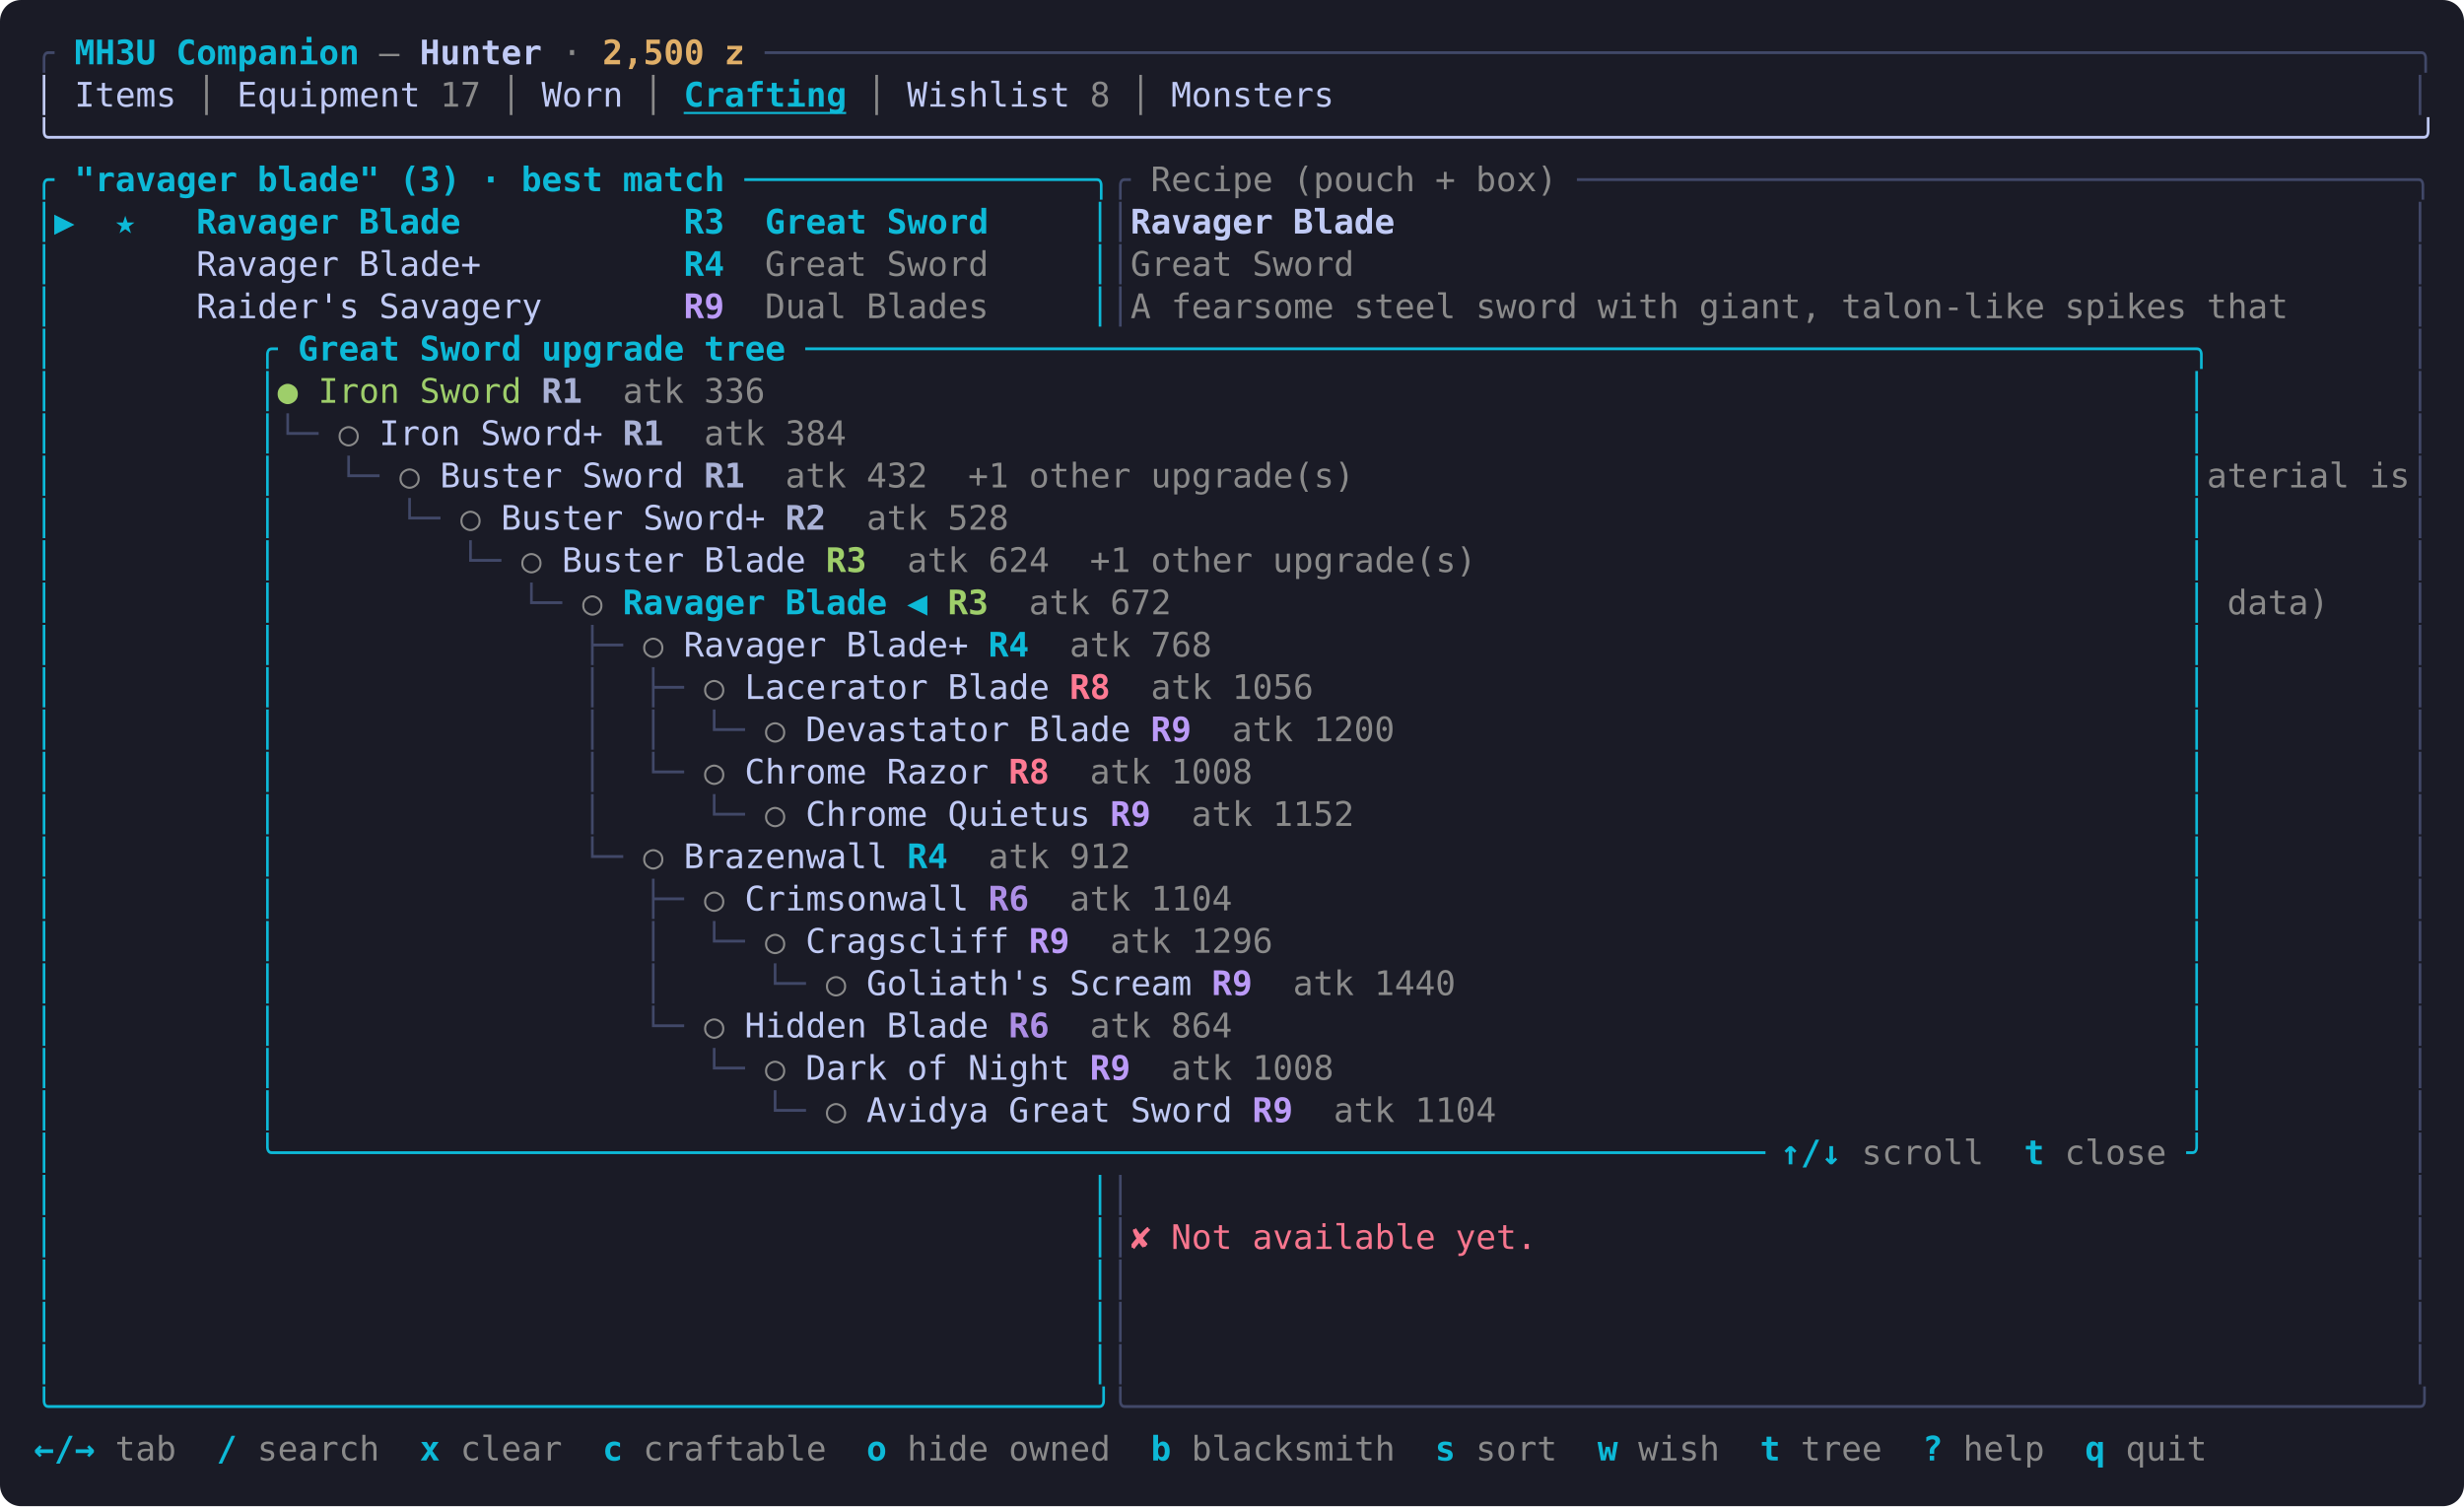
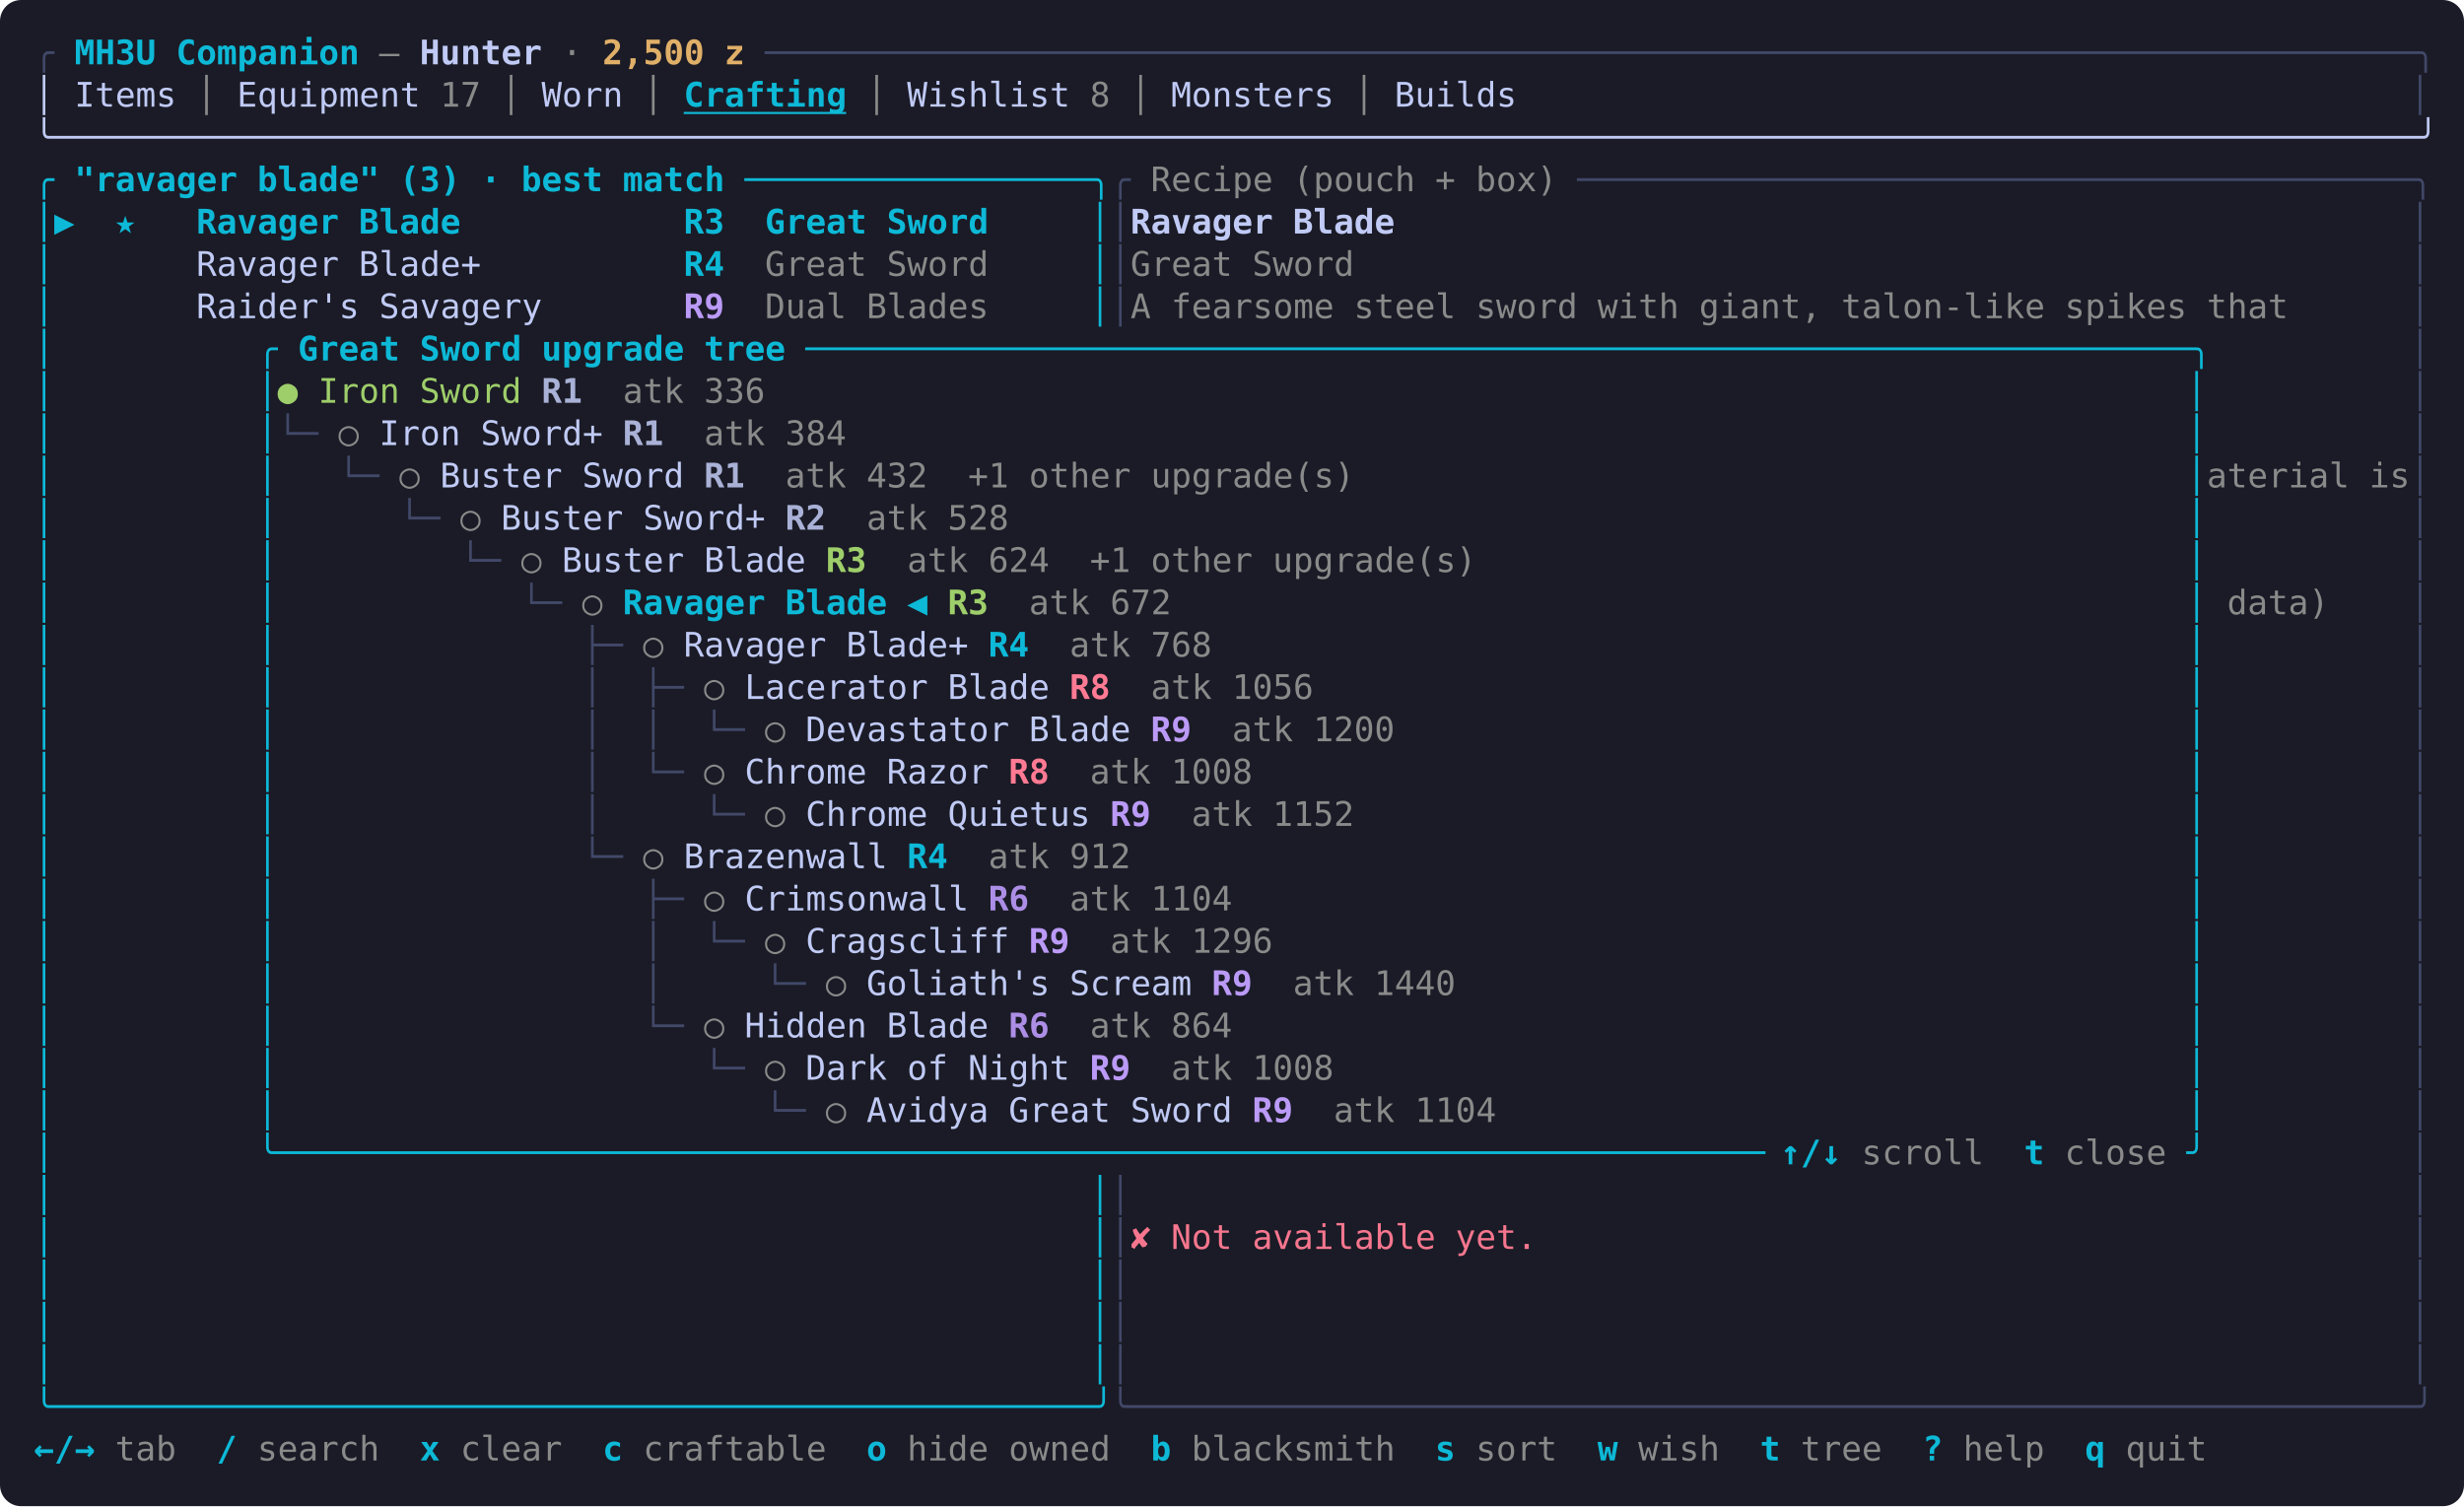
<svg xmlns="http://www.w3.org/2000/svg" width="1164.8" height="712" viewBox="0 0 1164.8 712" role="img">
  <rect width="100%" height="100%" rx="10" fill="#1a1b26" />
  <g font-family="'JetBrains Mono','JetBrainsMono Nerd Font','DejaVu Sans Mono',Menlo,Consolas,monospace" font-size="16">
    <text x="16.0" y="30.4" textLength="9.6" lengthAdjust="spacing" fill="#414868">╭</text>
    <text x="35.2" y="30.4" textLength="38.4" lengthAdjust="spacing" fill="#0db9d7" font-weight="bold">MH3U</text>
    <text x="83.2" y="30.4" textLength="86.4" lengthAdjust="spacing" fill="#0db9d7" font-weight="bold">Companion</text>
    <text x="179.2" y="30.4" textLength="9.6" lengthAdjust="spacing" fill="#8a8a8a">—</text>
    <text x="198.4" y="30.4" textLength="57.6" lengthAdjust="spacing" fill="#c0caf5" font-weight="bold">Hunter</text>
    <text x="265.6" y="30.4" textLength="9.6" lengthAdjust="spacing" fill="#8a8a8a">·</text>
    <text x="284.8" y="30.4" textLength="48.0" lengthAdjust="spacing" fill="#e0af68" font-weight="bold">2,500</text>
    <text x="342.4" y="30.4" textLength="9.6" lengthAdjust="spacing" fill="#e0af68" font-weight="bold">z</text>
    <text x="361.6" y="30.4" textLength="787.2" lengthAdjust="spacing" fill="#414868">─────────────────────────────────────────────────────────────────────────────────╮</text>
    <text x="16.0" y="50.4" textLength="9.6" lengthAdjust="spacing" fill="#c0caf5">│</text>
    <text x="35.2" y="50.4" textLength="48.0" lengthAdjust="spacing" fill="#c0caf5">Items</text>
    <text x="92.8" y="50.4" textLength="9.6" lengthAdjust="spacing" fill="#8a8a8a">│</text>
    <text x="112.0" y="50.4" textLength="86.4" lengthAdjust="spacing" fill="#c0caf5">Equipment</text>
    <text x="208.0" y="50.4" textLength="19.2" lengthAdjust="spacing" fill="#8a8a8a">17</text>
    <text x="236.8" y="50.4" textLength="9.6" lengthAdjust="spacing" fill="#8a8a8a">│</text>
    <text x="256.0" y="50.4" textLength="38.4" lengthAdjust="spacing" fill="#c0caf5">Worn</text>
    <text x="304.0" y="50.4" textLength="9.6" lengthAdjust="spacing" fill="#8a8a8a">│</text>
    <text x="323.2" y="50.4" textLength="76.8" lengthAdjust="spacing" fill="#0db9d7" font-weight="bold">Crafting</text>
    <line x1="323.2" y1="53.4" x2="400.0" y2="53.4" stroke="#0db9d7" stroke-width="1" />
    <text x="409.6" y="50.4" textLength="9.6" lengthAdjust="spacing" fill="#8a8a8a">│</text>
    <text x="428.8" y="50.4" textLength="76.8" lengthAdjust="spacing" fill="#c0caf5">Wishlist</text>
    <text x="515.2" y="50.4" textLength="9.6" lengthAdjust="spacing" fill="#8a8a8a">8</text>
    <text x="534.4" y="50.4" textLength="9.6" lengthAdjust="spacing" fill="#8a8a8a">│</text>
    <text x="553.6" y="50.4" textLength="76.8" lengthAdjust="spacing" fill="#c0caf5">Monsters</text>
+     <text x="640.0" y="50.4" textLength="9.6" lengthAdjust="spacing" fill="#8a8a8a">│</text>
+     <text x="659.2" y="50.4" textLength="57.6" lengthAdjust="spacing" fill="#c0caf5">Builds</text>
    <text x="1139.2" y="50.4" textLength="9.6" lengthAdjust="spacing" fill="#414868">│</text>
    <text x="16.0" y="70.4" textLength="1132.8" lengthAdjust="spacing" fill="#c0caf5">╰────────────────────────────────────────────────────────────────────────────────────────────────────────────────────╯</text>
    <text x="16.0" y="90.4" textLength="9.6" lengthAdjust="spacing" fill="#0db9d7">╭</text>
    <text x="35.2" y="90.4" textLength="76.8" lengthAdjust="spacing" fill="#0db9d7" font-weight="bold">"ravager</text>
    <text x="121.6" y="90.4" textLength="57.6" lengthAdjust="spacing" fill="#0db9d7" font-weight="bold">blade"</text>
    <text x="188.8" y="90.4" textLength="28.8" lengthAdjust="spacing" fill="#0db9d7" font-weight="bold">(3)</text>
    <text x="227.2" y="90.4" textLength="9.6" lengthAdjust="spacing" fill="#0db9d7" font-weight="bold">·</text>
    <text x="246.4" y="90.4" textLength="38.4" lengthAdjust="spacing" fill="#0db9d7" font-weight="bold">best</text>
    <text x="294.4" y="90.4" textLength="48.0" lengthAdjust="spacing" fill="#0db9d7" font-weight="bold">match</text>
    <text x="352.0" y="90.4" textLength="172.8" lengthAdjust="spacing" fill="#0db9d7">─────────────────╮</text>
    <text x="524.8" y="90.4" textLength="9.6" lengthAdjust="spacing" fill="#414868">╭</text>
    <text x="544.0" y="90.4" textLength="57.6" lengthAdjust="spacing" fill="#8a8a8a">Recipe</text>
    <text x="611.2" y="90.4" textLength="57.6" lengthAdjust="spacing" fill="#8a8a8a">(pouch</text>
    <text x="678.4" y="90.4" textLength="9.6" lengthAdjust="spacing" fill="#8a8a8a">+</text>
    <text x="697.6" y="90.4" textLength="38.4" lengthAdjust="spacing" fill="#8a8a8a">box)</text>
    <text x="745.6" y="90.4" textLength="403.2" lengthAdjust="spacing" fill="#414868">─────────────────────────────────────────╮</text>
    <text x="16.0" y="110.4" textLength="9.6" lengthAdjust="spacing" fill="#0db9d7">│</text>
    <text x="25.6" y="110.4" textLength="9.6" lengthAdjust="spacing" fill="#0db9d7" font-weight="bold">▶︎</text>
    <text x="54.4" y="110.4" textLength="9.6" lengthAdjust="spacing" fill="#0db9d7" font-weight="bold">★︎</text>
    <text x="92.8" y="110.4" textLength="67.2" lengthAdjust="spacing" fill="#0db9d7" font-weight="bold">Ravager</text>
    <text x="169.6" y="110.4" textLength="48.0" lengthAdjust="spacing" fill="#0db9d7" font-weight="bold">Blade</text>
    <text x="323.2" y="110.4" textLength="19.2" lengthAdjust="spacing" fill="#0db9d7" font-weight="bold">R3</text>
    <text x="361.6" y="110.4" textLength="48.0" lengthAdjust="spacing" fill="#0db9d7" font-weight="bold">Great</text>
    <text x="419.2" y="110.4" textLength="48.0" lengthAdjust="spacing" fill="#0db9d7" font-weight="bold">Sword</text>
    <text x="515.2" y="110.4" textLength="9.6" lengthAdjust="spacing" fill="#0db9d7">│</text>
    <text x="524.8" y="110.4" textLength="9.6" lengthAdjust="spacing" fill="#414868">│</text>
    <text x="534.4" y="110.4" textLength="67.2" lengthAdjust="spacing" fill="#c0caf5" font-weight="bold">Ravager</text>
    <text x="611.2" y="110.4" textLength="48.0" lengthAdjust="spacing" fill="#c0caf5" font-weight="bold">Blade</text>
    <text x="1139.2" y="110.4" textLength="9.6" lengthAdjust="spacing" fill="#414868">│</text>
    <text x="16.0" y="130.4" textLength="9.6" lengthAdjust="spacing" fill="#0db9d7">│</text>
    <text x="92.8" y="130.4" textLength="67.2" lengthAdjust="spacing" fill="#c0caf5">Ravager</text>
    <text x="169.6" y="130.4" textLength="57.6" lengthAdjust="spacing" fill="#c0caf5">Blade+</text>
    <text x="323.2" y="130.4" textLength="19.2" lengthAdjust="spacing" fill="#0db9d7" font-weight="bold">R4</text>
    <text x="361.6" y="130.4" textLength="48.0" lengthAdjust="spacing" fill="#8a8a8a">Great</text>
    <text x="419.2" y="130.4" textLength="48.0" lengthAdjust="spacing" fill="#8a8a8a">Sword</text>
    <text x="515.2" y="130.4" textLength="9.6" lengthAdjust="spacing" fill="#0db9d7">│</text>
    <text x="524.8" y="130.4" textLength="9.6" lengthAdjust="spacing" fill="#414868">│</text>
    <text x="534.4" y="130.4" textLength="48.0" lengthAdjust="spacing" fill="#8a8a8a">Great</text>
    <text x="592.0" y="130.4" textLength="48.0" lengthAdjust="spacing" fill="#8a8a8a">Sword</text>
    <text x="1139.2" y="130.4" textLength="9.6" lengthAdjust="spacing" fill="#414868">│</text>
    <text x="16.0" y="150.4" textLength="9.6" lengthAdjust="spacing" fill="#0db9d7">│</text>
    <text x="92.8" y="150.4" textLength="76.8" lengthAdjust="spacing" fill="#c0caf5">Raider's</text>
    <text x="179.2" y="150.4" textLength="76.8" lengthAdjust="spacing" fill="#c0caf5">Savagery</text>
    <text x="323.2" y="150.4" textLength="19.2" lengthAdjust="spacing" fill="#bb9af7" font-weight="bold">R9</text>
    <text x="361.6" y="150.4" textLength="38.4" lengthAdjust="spacing" fill="#8a8a8a">Dual</text>
    <text x="409.6" y="150.4" textLength="57.6" lengthAdjust="spacing" fill="#8a8a8a">Blades</text>
    <text x="515.2" y="150.4" textLength="9.6" lengthAdjust="spacing" fill="#0db9d7">│</text>
    <text x="524.8" y="150.4" textLength="9.6" lengthAdjust="spacing" fill="#414868">│</text>
    <text x="534.4" y="150.4" textLength="9.6" lengthAdjust="spacing" fill="#8a8a8a">A</text>
    <text x="553.6" y="150.4" textLength="76.8" lengthAdjust="spacing" fill="#8a8a8a">fearsome</text>
    <text x="640.0" y="150.4" textLength="48.0" lengthAdjust="spacing" fill="#8a8a8a">steel</text>
    <text x="697.6" y="150.4" textLength="48.0" lengthAdjust="spacing" fill="#8a8a8a">sword</text>
    <text x="755.2" y="150.4" textLength="38.4" lengthAdjust="spacing" fill="#8a8a8a">with</text>
    <text x="803.2" y="150.4" textLength="57.6" lengthAdjust="spacing" fill="#8a8a8a">giant,</text>
    <text x="870.4" y="150.4" textLength="96.0" lengthAdjust="spacing" fill="#8a8a8a">talon-like</text>
    <text x="976.0" y="150.4" textLength="57.6" lengthAdjust="spacing" fill="#8a8a8a">spikes</text>
    <text x="1043.2" y="150.4" textLength="38.4" lengthAdjust="spacing" fill="#8a8a8a">that</text>
    <text x="1139.2" y="150.4" textLength="9.6" lengthAdjust="spacing" fill="#414868">│</text>
    <text x="16.0" y="170.4" textLength="9.6" lengthAdjust="spacing" fill="#0db9d7">│</text>
    <text x="121.6" y="170.4" textLength="9.6" lengthAdjust="spacing" fill="#0db9d7">╭</text>
    <text x="140.8" y="170.4" textLength="48.0" lengthAdjust="spacing" fill="#0db9d7" font-weight="bold">Great</text>
    <text x="198.4" y="170.4" textLength="48.0" lengthAdjust="spacing" fill="#0db9d7" font-weight="bold">Sword</text>
    <text x="256.0" y="170.4" textLength="67.2" lengthAdjust="spacing" fill="#0db9d7" font-weight="bold">upgrade</text>
    <text x="332.8" y="170.4" textLength="38.4" lengthAdjust="spacing" fill="#0db9d7" font-weight="bold">tree</text>
    <text x="380.8" y="170.4" textLength="662.4" lengthAdjust="spacing" fill="#0db9d7">────────────────────────────────────────────────────────────────────╮</text>
    <text x="1139.2" y="170.4" textLength="9.6" lengthAdjust="spacing" fill="#414868">│</text>
    <text x="16.0" y="190.4" textLength="9.6" lengthAdjust="spacing" fill="#0db9d7">│</text>
    <text x="121.6" y="190.4" textLength="9.6" lengthAdjust="spacing" fill="#0db9d7">│</text>
    <text x="131.2" y="190.4" textLength="9.6" lengthAdjust="spacing" fill="#9ece6a">●</text>
    <text x="150.4" y="190.4" textLength="38.4" lengthAdjust="spacing" fill="#9ece6a">Iron</text>
    <text x="198.4" y="190.4" textLength="48.0" lengthAdjust="spacing" fill="#9ece6a">Sword</text>
    <text x="256.0" y="190.4" textLength="19.2" lengthAdjust="spacing" fill="#a9b1d6" font-weight="bold">R1</text>
    <text x="294.4" y="190.4" textLength="28.8" lengthAdjust="spacing" fill="#8a8a8a">atk</text>
    <text x="332.8" y="190.4" textLength="28.8" lengthAdjust="spacing" fill="#8a8a8a">336</text>
    <text x="1033.6" y="190.4" textLength="9.6" lengthAdjust="spacing" fill="#0db9d7">│</text>
    <text x="1139.2" y="190.4" textLength="9.6" lengthAdjust="spacing" fill="#414868">│</text>
    <text x="16.0" y="210.4" textLength="9.6" lengthAdjust="spacing" fill="#0db9d7">│</text>
    <text x="121.6" y="210.4" textLength="9.6" lengthAdjust="spacing" fill="#0db9d7">│</text>
    <text x="131.2" y="210.4" textLength="19.2" lengthAdjust="spacing" fill="#414868">└─</text>
    <text x="160.0" y="210.4" textLength="9.6" lengthAdjust="spacing" fill="#8a8a8a">○</text>
    <text x="179.2" y="210.4" textLength="38.4" lengthAdjust="spacing" fill="#c0caf5">Iron</text>
    <text x="227.2" y="210.4" textLength="57.6" lengthAdjust="spacing" fill="#c0caf5">Sword+</text>
    <text x="294.4" y="210.4" textLength="19.2" lengthAdjust="spacing" fill="#a9b1d6" font-weight="bold">R1</text>
    <text x="332.8" y="210.4" textLength="28.8" lengthAdjust="spacing" fill="#8a8a8a">atk</text>
    <text x="371.2" y="210.4" textLength="28.8" lengthAdjust="spacing" fill="#8a8a8a">384</text>
    <text x="1033.6" y="210.4" textLength="9.6" lengthAdjust="spacing" fill="#0db9d7">│</text>
    <text x="1139.2" y="210.4" textLength="9.6" lengthAdjust="spacing" fill="#414868">│</text>
    <text x="16.0" y="230.4" textLength="9.6" lengthAdjust="spacing" fill="#0db9d7">│</text>
    <text x="121.6" y="230.4" textLength="9.6" lengthAdjust="spacing" fill="#0db9d7">│</text>
    <text x="160.0" y="230.4" textLength="19.2" lengthAdjust="spacing" fill="#414868">└─</text>
    <text x="188.8" y="230.4" textLength="9.6" lengthAdjust="spacing" fill="#8a8a8a">○</text>
    <text x="208.0" y="230.4" textLength="57.6" lengthAdjust="spacing" fill="#c0caf5">Buster</text>
    <text x="275.2" y="230.4" textLength="48.0" lengthAdjust="spacing" fill="#c0caf5">Sword</text>
    <text x="332.8" y="230.4" textLength="19.2" lengthAdjust="spacing" fill="#a9b1d6" font-weight="bold">R1</text>
    <text x="371.2" y="230.4" textLength="28.8" lengthAdjust="spacing" fill="#8a8a8a">atk</text>
    <text x="409.6" y="230.4" textLength="28.8" lengthAdjust="spacing" fill="#8a8a8a">432</text>
    <text x="457.6" y="230.4" textLength="19.2" lengthAdjust="spacing" fill="#8a8a8a">+1</text>
    <text x="486.4" y="230.4" textLength="48.0" lengthAdjust="spacing" fill="#8a8a8a">other</text>
    <text x="544.0" y="230.4" textLength="96.0" lengthAdjust="spacing" fill="#8a8a8a">upgrade(s)</text>
    <text x="1033.6" y="230.4" textLength="9.6" lengthAdjust="spacing" fill="#0db9d7">│</text>
    <text x="1043.2" y="230.4" textLength="67.2" lengthAdjust="spacing" fill="#8a8a8a">aterial</text>
    <text x="1120.0" y="230.4" textLength="19.2" lengthAdjust="spacing" fill="#8a8a8a">is</text>
    <text x="1139.2" y="230.4" textLength="9.6" lengthAdjust="spacing" fill="#414868">│</text>
    <text x="16.0" y="250.4" textLength="9.6" lengthAdjust="spacing" fill="#0db9d7">│</text>
    <text x="121.6" y="250.4" textLength="9.6" lengthAdjust="spacing" fill="#0db9d7">│</text>
    <text x="188.8" y="250.4" textLength="19.2" lengthAdjust="spacing" fill="#414868">└─</text>
    <text x="217.6" y="250.4" textLength="9.6" lengthAdjust="spacing" fill="#8a8a8a">○</text>
    <text x="236.8" y="250.4" textLength="57.6" lengthAdjust="spacing" fill="#c0caf5">Buster</text>
    <text x="304.0" y="250.4" textLength="57.6" lengthAdjust="spacing" fill="#c0caf5">Sword+</text>
    <text x="371.2" y="250.4" textLength="19.2" lengthAdjust="spacing" fill="#a9b1d6" font-weight="bold">R2</text>
    <text x="409.6" y="250.4" textLength="28.8" lengthAdjust="spacing" fill="#8a8a8a">atk</text>
    <text x="448.0" y="250.4" textLength="28.8" lengthAdjust="spacing" fill="#8a8a8a">528</text>
    <text x="1033.6" y="250.4" textLength="9.6" lengthAdjust="spacing" fill="#0db9d7">│</text>
    <text x="1139.2" y="250.4" textLength="9.6" lengthAdjust="spacing" fill="#414868">│</text>
    <text x="16.0" y="270.4" textLength="9.6" lengthAdjust="spacing" fill="#0db9d7">│</text>
    <text x="121.6" y="270.4" textLength="9.6" lengthAdjust="spacing" fill="#0db9d7">│</text>
    <text x="217.6" y="270.4" textLength="19.2" lengthAdjust="spacing" fill="#414868">└─</text>
    <text x="246.4" y="270.4" textLength="9.6" lengthAdjust="spacing" fill="#8a8a8a">○</text>
    <text x="265.6" y="270.4" textLength="57.6" lengthAdjust="spacing" fill="#c0caf5">Buster</text>
    <text x="332.8" y="270.4" textLength="48.0" lengthAdjust="spacing" fill="#c0caf5">Blade</text>
    <text x="390.4" y="270.4" textLength="19.2" lengthAdjust="spacing" fill="#9ece6a" font-weight="bold">R3</text>
    <text x="428.8" y="270.4" textLength="28.8" lengthAdjust="spacing" fill="#8a8a8a">atk</text>
    <text x="467.2" y="270.4" textLength="28.8" lengthAdjust="spacing" fill="#8a8a8a">624</text>
    <text x="515.2" y="270.4" textLength="19.2" lengthAdjust="spacing" fill="#8a8a8a">+1</text>
    <text x="544.0" y="270.4" textLength="48.0" lengthAdjust="spacing" fill="#8a8a8a">other</text>
    <text x="601.6" y="270.4" textLength="96.0" lengthAdjust="spacing" fill="#8a8a8a">upgrade(s)</text>
    <text x="1033.6" y="270.4" textLength="9.6" lengthAdjust="spacing" fill="#0db9d7">│</text>
    <text x="1139.2" y="270.4" textLength="9.6" lengthAdjust="spacing" fill="#414868">│</text>
    <text x="16.0" y="290.4" textLength="9.6" lengthAdjust="spacing" fill="#0db9d7">│</text>
    <text x="121.6" y="290.4" textLength="9.6" lengthAdjust="spacing" fill="#0db9d7">│</text>
    <text x="246.4" y="290.4" textLength="19.2" lengthAdjust="spacing" fill="#414868">└─</text>
    <text x="275.2" y="290.4" textLength="9.6" lengthAdjust="spacing" fill="#8a8a8a">○</text>
    <text x="294.4" y="290.4" textLength="67.2" lengthAdjust="spacing" fill="#0db9d7" font-weight="bold">Ravager</text>
    <text x="371.2" y="290.4" textLength="48.0" lengthAdjust="spacing" fill="#0db9d7" font-weight="bold">Blade</text>
    <text x="428.8" y="290.4" textLength="9.6" lengthAdjust="spacing" fill="#0db9d7">◀︎</text>
    <text x="448.0" y="290.4" textLength="19.2" lengthAdjust="spacing" fill="#9ece6a" font-weight="bold">R3</text>
    <text x="486.4" y="290.4" textLength="28.8" lengthAdjust="spacing" fill="#8a8a8a">atk</text>
    <text x="524.8" y="290.4" textLength="28.8" lengthAdjust="spacing" fill="#8a8a8a">672</text>
    <text x="1033.6" y="290.4" textLength="9.6" lengthAdjust="spacing" fill="#0db9d7">│</text>
    <text x="1052.8" y="290.4" textLength="48.0" lengthAdjust="spacing" fill="#8a8a8a">data)</text>
    <text x="1139.2" y="290.4" textLength="9.6" lengthAdjust="spacing" fill="#414868">│</text>
    <text x="16.0" y="310.4" textLength="9.6" lengthAdjust="spacing" fill="#0db9d7">│</text>
    <text x="121.6" y="310.4" textLength="9.6" lengthAdjust="spacing" fill="#0db9d7">│</text>
    <text x="275.2" y="310.4" textLength="19.2" lengthAdjust="spacing" fill="#414868">├─</text>
    <text x="304.0" y="310.4" textLength="9.6" lengthAdjust="spacing" fill="#8a8a8a">○</text>
    <text x="323.2" y="310.4" textLength="67.2" lengthAdjust="spacing" fill="#c0caf5">Ravager</text>
    <text x="400.0" y="310.4" textLength="57.6" lengthAdjust="spacing" fill="#c0caf5">Blade+</text>
    <text x="467.2" y="310.4" textLength="19.2" lengthAdjust="spacing" fill="#0db9d7" font-weight="bold">R4</text>
    <text x="505.6" y="310.4" textLength="28.8" lengthAdjust="spacing" fill="#8a8a8a">atk</text>
    <text x="544.0" y="310.4" textLength="28.8" lengthAdjust="spacing" fill="#8a8a8a">768</text>
    <text x="1033.6" y="310.4" textLength="9.6" lengthAdjust="spacing" fill="#0db9d7">│</text>
    <text x="1139.2" y="310.4" textLength="9.6" lengthAdjust="spacing" fill="#414868">│</text>
    <text x="16.0" y="330.4" textLength="9.6" lengthAdjust="spacing" fill="#0db9d7">│</text>
    <text x="121.6" y="330.4" textLength="9.6" lengthAdjust="spacing" fill="#0db9d7">│</text>
    <text x="275.2" y="330.4" textLength="9.6" lengthAdjust="spacing" fill="#414868">│</text>
    <text x="304.0" y="330.4" textLength="19.2" lengthAdjust="spacing" fill="#414868">├─</text>
    <text x="332.8" y="330.4" textLength="9.6" lengthAdjust="spacing" fill="#8a8a8a">○</text>
    <text x="352.0" y="330.4" textLength="86.4" lengthAdjust="spacing" fill="#c0caf5">Lacerator</text>
    <text x="448.0" y="330.4" textLength="48.0" lengthAdjust="spacing" fill="#c0caf5">Blade</text>
    <text x="505.6" y="330.4" textLength="19.2" lengthAdjust="spacing" fill="#ff7a93" font-weight="bold">R8</text>
    <text x="544.0" y="330.4" textLength="28.8" lengthAdjust="spacing" fill="#8a8a8a">atk</text>
    <text x="582.4" y="330.4" textLength="38.4" lengthAdjust="spacing" fill="#8a8a8a">1056</text>
    <text x="1033.6" y="330.4" textLength="9.6" lengthAdjust="spacing" fill="#0db9d7">│</text>
    <text x="1139.2" y="330.4" textLength="9.6" lengthAdjust="spacing" fill="#414868">│</text>
    <text x="16.0" y="350.4" textLength="9.6" lengthAdjust="spacing" fill="#0db9d7">│</text>
    <text x="121.6" y="350.4" textLength="9.6" lengthAdjust="spacing" fill="#0db9d7">│</text>
    <text x="275.2" y="350.4" textLength="9.6" lengthAdjust="spacing" fill="#414868">│</text>
    <text x="304.0" y="350.4" textLength="9.6" lengthAdjust="spacing" fill="#414868">│</text>
    <text x="332.8" y="350.4" textLength="19.2" lengthAdjust="spacing" fill="#414868">└─</text>
    <text x="361.6" y="350.4" textLength="9.6" lengthAdjust="spacing" fill="#8a8a8a">○</text>
    <text x="380.8" y="350.4" textLength="96.0" lengthAdjust="spacing" fill="#c0caf5">Devastator</text>
    <text x="486.4" y="350.4" textLength="48.0" lengthAdjust="spacing" fill="#c0caf5">Blade</text>
    <text x="544.0" y="350.4" textLength="19.2" lengthAdjust="spacing" fill="#bb9af7" font-weight="bold">R9</text>
    <text x="582.4" y="350.4" textLength="28.8" lengthAdjust="spacing" fill="#8a8a8a">atk</text>
    <text x="620.8" y="350.4" textLength="38.4" lengthAdjust="spacing" fill="#8a8a8a">1200</text>
    <text x="1033.6" y="350.4" textLength="9.6" lengthAdjust="spacing" fill="#0db9d7">│</text>
    <text x="1139.2" y="350.4" textLength="9.6" lengthAdjust="spacing" fill="#414868">│</text>
    <text x="16.0" y="370.4" textLength="9.6" lengthAdjust="spacing" fill="#0db9d7">│</text>
    <text x="121.6" y="370.4" textLength="9.6" lengthAdjust="spacing" fill="#0db9d7">│</text>
    <text x="275.2" y="370.4" textLength="9.6" lengthAdjust="spacing" fill="#414868">│</text>
    <text x="304.0" y="370.4" textLength="19.2" lengthAdjust="spacing" fill="#414868">└─</text>
    <text x="332.8" y="370.4" textLength="9.6" lengthAdjust="spacing" fill="#8a8a8a">○</text>
    <text x="352.0" y="370.4" textLength="57.6" lengthAdjust="spacing" fill="#c0caf5">Chrome</text>
    <text x="419.2" y="370.4" textLength="48.0" lengthAdjust="spacing" fill="#c0caf5">Razor</text>
    <text x="476.8" y="370.4" textLength="19.2" lengthAdjust="spacing" fill="#ff7a93" font-weight="bold">R8</text>
    <text x="515.2" y="370.4" textLength="28.8" lengthAdjust="spacing" fill="#8a8a8a">atk</text>
    <text x="553.6" y="370.4" textLength="38.4" lengthAdjust="spacing" fill="#8a8a8a">1008</text>
    <text x="1033.6" y="370.4" textLength="9.6" lengthAdjust="spacing" fill="#0db9d7">│</text>
    <text x="1139.2" y="370.4" textLength="9.6" lengthAdjust="spacing" fill="#414868">│</text>
    <text x="16.0" y="390.4" textLength="9.6" lengthAdjust="spacing" fill="#0db9d7">│</text>
    <text x="121.6" y="390.4" textLength="9.6" lengthAdjust="spacing" fill="#0db9d7">│</text>
    <text x="275.2" y="390.4" textLength="9.6" lengthAdjust="spacing" fill="#414868">│</text>
    <text x="332.8" y="390.4" textLength="19.2" lengthAdjust="spacing" fill="#414868">└─</text>
    <text x="361.6" y="390.4" textLength="9.6" lengthAdjust="spacing" fill="#8a8a8a">○</text>
    <text x="380.8" y="390.4" textLength="57.6" lengthAdjust="spacing" fill="#c0caf5">Chrome</text>
    <text x="448.0" y="390.4" textLength="67.2" lengthAdjust="spacing" fill="#c0caf5">Quietus</text>
    <text x="524.8" y="390.4" textLength="19.2" lengthAdjust="spacing" fill="#bb9af7" font-weight="bold">R9</text>
    <text x="563.2" y="390.4" textLength="28.8" lengthAdjust="spacing" fill="#8a8a8a">atk</text>
    <text x="601.6" y="390.4" textLength="38.4" lengthAdjust="spacing" fill="#8a8a8a">1152</text>
    <text x="1033.6" y="390.4" textLength="9.6" lengthAdjust="spacing" fill="#0db9d7">│</text>
    <text x="1139.2" y="390.4" textLength="9.6" lengthAdjust="spacing" fill="#414868">│</text>
    <text x="16.0" y="410.4" textLength="9.6" lengthAdjust="spacing" fill="#0db9d7">│</text>
    <text x="121.6" y="410.4" textLength="9.6" lengthAdjust="spacing" fill="#0db9d7">│</text>
    <text x="275.2" y="410.4" textLength="19.2" lengthAdjust="spacing" fill="#414868">└─</text>
    <text x="304.0" y="410.4" textLength="9.6" lengthAdjust="spacing" fill="#8a8a8a">○</text>
    <text x="323.2" y="410.4" textLength="96.0" lengthAdjust="spacing" fill="#c0caf5">Brazenwall</text>
    <text x="428.8" y="410.4" textLength="19.2" lengthAdjust="spacing" fill="#0db9d7" font-weight="bold">R4</text>
    <text x="467.2" y="410.4" textLength="28.8" lengthAdjust="spacing" fill="#8a8a8a">atk</text>
    <text x="505.6" y="410.4" textLength="28.8" lengthAdjust="spacing" fill="#8a8a8a">912</text>
    <text x="1033.6" y="410.4" textLength="9.6" lengthAdjust="spacing" fill="#0db9d7">│</text>
    <text x="1139.2" y="410.4" textLength="9.6" lengthAdjust="spacing" fill="#414868">│</text>
    <text x="16.0" y="430.4" textLength="9.6" lengthAdjust="spacing" fill="#0db9d7">│</text>
    <text x="121.6" y="430.4" textLength="9.6" lengthAdjust="spacing" fill="#0db9d7">│</text>
    <text x="304.0" y="430.4" textLength="19.2" lengthAdjust="spacing" fill="#414868">├─</text>
    <text x="332.8" y="430.4" textLength="9.6" lengthAdjust="spacing" fill="#8a8a8a">○</text>
    <text x="352.0" y="430.4" textLength="105.6" lengthAdjust="spacing" fill="#c0caf5">Crimsonwall</text>
    <text x="467.2" y="430.4" textLength="19.2" lengthAdjust="spacing" fill="#ad8ee6" font-weight="bold">R6</text>
    <text x="505.6" y="430.4" textLength="28.8" lengthAdjust="spacing" fill="#8a8a8a">atk</text>
    <text x="544.0" y="430.4" textLength="38.4" lengthAdjust="spacing" fill="#8a8a8a">1104</text>
    <text x="1033.6" y="430.4" textLength="9.6" lengthAdjust="spacing" fill="#0db9d7">│</text>
    <text x="1139.2" y="430.4" textLength="9.6" lengthAdjust="spacing" fill="#414868">│</text>
    <text x="16.0" y="450.4" textLength="9.6" lengthAdjust="spacing" fill="#0db9d7">│</text>
    <text x="121.6" y="450.4" textLength="9.6" lengthAdjust="spacing" fill="#0db9d7">│</text>
    <text x="304.0" y="450.4" textLength="9.6" lengthAdjust="spacing" fill="#414868">│</text>
    <text x="332.8" y="450.4" textLength="19.2" lengthAdjust="spacing" fill="#414868">└─</text>
    <text x="361.6" y="450.4" textLength="9.6" lengthAdjust="spacing" fill="#8a8a8a">○</text>
    <text x="380.8" y="450.4" textLength="96.0" lengthAdjust="spacing" fill="#c0caf5">Cragscliff</text>
    <text x="486.4" y="450.4" textLength="19.2" lengthAdjust="spacing" fill="#bb9af7" font-weight="bold">R9</text>
    <text x="524.8" y="450.4" textLength="28.8" lengthAdjust="spacing" fill="#8a8a8a">atk</text>
    <text x="563.2" y="450.4" textLength="38.4" lengthAdjust="spacing" fill="#8a8a8a">1296</text>
    <text x="1033.6" y="450.4" textLength="9.6" lengthAdjust="spacing" fill="#0db9d7">│</text>
    <text x="1139.2" y="450.4" textLength="9.6" lengthAdjust="spacing" fill="#414868">│</text>
    <text x="16.0" y="470.4" textLength="9.6" lengthAdjust="spacing" fill="#0db9d7">│</text>
    <text x="121.6" y="470.4" textLength="9.6" lengthAdjust="spacing" fill="#0db9d7">│</text>
    <text x="304.0" y="470.4" textLength="9.6" lengthAdjust="spacing" fill="#414868">│</text>
    <text x="361.6" y="470.4" textLength="19.2" lengthAdjust="spacing" fill="#414868">└─</text>
    <text x="390.4" y="470.4" textLength="9.6" lengthAdjust="spacing" fill="#8a8a8a">○</text>
    <text x="409.6" y="470.4" textLength="86.4" lengthAdjust="spacing" fill="#c0caf5">Goliath's</text>
    <text x="505.6" y="470.4" textLength="57.6" lengthAdjust="spacing" fill="#c0caf5">Scream</text>
    <text x="572.8" y="470.4" textLength="19.2" lengthAdjust="spacing" fill="#bb9af7" font-weight="bold">R9</text>
    <text x="611.2" y="470.4" textLength="28.8" lengthAdjust="spacing" fill="#8a8a8a">atk</text>
    <text x="649.6" y="470.4" textLength="38.4" lengthAdjust="spacing" fill="#8a8a8a">1440</text>
    <text x="1033.6" y="470.4" textLength="9.6" lengthAdjust="spacing" fill="#0db9d7">│</text>
    <text x="1139.2" y="470.4" textLength="9.6" lengthAdjust="spacing" fill="#414868">│</text>
    <text x="16.0" y="490.4" textLength="9.6" lengthAdjust="spacing" fill="#0db9d7">│</text>
    <text x="121.6" y="490.4" textLength="9.6" lengthAdjust="spacing" fill="#0db9d7">│</text>
    <text x="304.0" y="490.4" textLength="19.2" lengthAdjust="spacing" fill="#414868">└─</text>
    <text x="332.8" y="490.4" textLength="9.6" lengthAdjust="spacing" fill="#8a8a8a">○</text>
    <text x="352.0" y="490.4" textLength="57.6" lengthAdjust="spacing" fill="#c0caf5">Hidden</text>
    <text x="419.2" y="490.4" textLength="48.0" lengthAdjust="spacing" fill="#c0caf5">Blade</text>
    <text x="476.8" y="490.4" textLength="19.2" lengthAdjust="spacing" fill="#ad8ee6" font-weight="bold">R6</text>
    <text x="515.2" y="490.4" textLength="28.8" lengthAdjust="spacing" fill="#8a8a8a">atk</text>
    <text x="553.6" y="490.4" textLength="28.8" lengthAdjust="spacing" fill="#8a8a8a">864</text>
    <text x="1033.6" y="490.4" textLength="9.6" lengthAdjust="spacing" fill="#0db9d7">│</text>
    <text x="1139.2" y="490.4" textLength="9.6" lengthAdjust="spacing" fill="#414868">│</text>
    <text x="16.0" y="510.4" textLength="9.6" lengthAdjust="spacing" fill="#0db9d7">│</text>
    <text x="121.6" y="510.4" textLength="9.6" lengthAdjust="spacing" fill="#0db9d7">│</text>
    <text x="332.8" y="510.4" textLength="19.2" lengthAdjust="spacing" fill="#414868">└─</text>
    <text x="361.6" y="510.4" textLength="9.6" lengthAdjust="spacing" fill="#8a8a8a">○</text>
    <text x="380.8" y="510.4" textLength="38.4" lengthAdjust="spacing" fill="#c0caf5">Dark</text>
    <text x="428.8" y="510.4" textLength="19.2" lengthAdjust="spacing" fill="#c0caf5">of</text>
    <text x="457.6" y="510.4" textLength="48.0" lengthAdjust="spacing" fill="#c0caf5">Night</text>
    <text x="515.2" y="510.4" textLength="19.2" lengthAdjust="spacing" fill="#bb9af7" font-weight="bold">R9</text>
    <text x="553.6" y="510.4" textLength="28.8" lengthAdjust="spacing" fill="#8a8a8a">atk</text>
    <text x="592.0" y="510.4" textLength="38.4" lengthAdjust="spacing" fill="#8a8a8a">1008</text>
    <text x="1033.6" y="510.4" textLength="9.6" lengthAdjust="spacing" fill="#0db9d7">│</text>
    <text x="1139.2" y="510.4" textLength="9.6" lengthAdjust="spacing" fill="#414868">│</text>
    <text x="16.0" y="530.4" textLength="9.6" lengthAdjust="spacing" fill="#0db9d7">│</text>
    <text x="121.6" y="530.4" textLength="9.6" lengthAdjust="spacing" fill="#0db9d7">│</text>
    <text x="361.6" y="530.4" textLength="19.2" lengthAdjust="spacing" fill="#414868">└─</text>
    <text x="390.4" y="530.4" textLength="9.6" lengthAdjust="spacing" fill="#8a8a8a">○</text>
    <text x="409.6" y="530.4" textLength="57.6" lengthAdjust="spacing" fill="#c0caf5">Avidya</text>
    <text x="476.8" y="530.4" textLength="48.0" lengthAdjust="spacing" fill="#c0caf5">Great</text>
    <text x="534.4" y="530.4" textLength="48.0" lengthAdjust="spacing" fill="#c0caf5">Sword</text>
    <text x="592.0" y="530.4" textLength="19.2" lengthAdjust="spacing" fill="#bb9af7" font-weight="bold">R9</text>
    <text x="630.4" y="530.4" textLength="28.8" lengthAdjust="spacing" fill="#8a8a8a">atk</text>
    <text x="668.8" y="530.4" textLength="38.4" lengthAdjust="spacing" fill="#8a8a8a">1104</text>
    <text x="1033.6" y="530.4" textLength="9.6" lengthAdjust="spacing" fill="#0db9d7">│</text>
    <text x="1139.2" y="530.4" textLength="9.6" lengthAdjust="spacing" fill="#414868">│</text>
    <text x="16.0" y="550.4" textLength="9.6" lengthAdjust="spacing" fill="#0db9d7">│</text>
    <text x="121.6" y="550.4" textLength="710.4" lengthAdjust="spacing" fill="#0db9d7">╰─────────────────────────────────────────────────────────────────────────</text>
    <text x="841.6" y="550.4" textLength="28.8" lengthAdjust="spacing" fill="#0db9d7" font-weight="bold">↑/↓</text>
    <text x="880.0" y="550.4" textLength="57.6" lengthAdjust="spacing" fill="#8a8a8a">scroll</text>
    <text x="956.8" y="550.4" textLength="9.6" lengthAdjust="spacing" fill="#0db9d7" font-weight="bold">t</text>
    <text x="976.0" y="550.4" textLength="48.0" lengthAdjust="spacing" fill="#8a8a8a">close</text>
    <text x="1033.6" y="550.4" textLength="9.6" lengthAdjust="spacing" fill="#0db9d7">╯</text>
    <text x="1139.2" y="550.4" textLength="9.6" lengthAdjust="spacing" fill="#414868">│</text>
    <text x="16.0" y="570.4" textLength="9.6" lengthAdjust="spacing" fill="#0db9d7">│</text>
    <text x="515.2" y="570.4" textLength="9.6" lengthAdjust="spacing" fill="#0db9d7">│</text>
    <text x="524.8" y="570.4" textLength="9.6" lengthAdjust="spacing" fill="#414868">│</text>
    <text x="1139.2" y="570.4" textLength="9.6" lengthAdjust="spacing" fill="#414868">│</text>
    <text x="16.0" y="590.4" textLength="9.6" lengthAdjust="spacing" fill="#0db9d7">│</text>
    <text x="515.2" y="590.4" textLength="9.6" lengthAdjust="spacing" fill="#0db9d7">│</text>
    <text x="524.8" y="590.4" textLength="9.6" lengthAdjust="spacing" fill="#414868">│</text>
    <text x="534.4" y="590.4" textLength="9.6" lengthAdjust="spacing" fill="#f7768e">✘︎</text>
    <text x="553.6" y="590.4" textLength="28.8" lengthAdjust="spacing" fill="#f7768e">Not</text>
    <text x="592.0" y="590.4" textLength="86.4" lengthAdjust="spacing" fill="#f7768e">available</text>
    <text x="688.0" y="590.4" textLength="38.4" lengthAdjust="spacing" fill="#f7768e">yet.</text>
    <text x="1139.2" y="590.4" textLength="9.6" lengthAdjust="spacing" fill="#414868">│</text>
    <text x="16.0" y="610.4" textLength="9.6" lengthAdjust="spacing" fill="#0db9d7">│</text>
    <text x="515.2" y="610.4" textLength="9.6" lengthAdjust="spacing" fill="#0db9d7">│</text>
    <text x="524.8" y="610.4" textLength="9.6" lengthAdjust="spacing" fill="#414868">│</text>
    <text x="1139.2" y="610.4" textLength="9.6" lengthAdjust="spacing" fill="#414868">│</text>
    <text x="16.0" y="630.4" textLength="9.6" lengthAdjust="spacing" fill="#0db9d7">│</text>
    <text x="515.2" y="630.4" textLength="9.6" lengthAdjust="spacing" fill="#0db9d7">│</text>
    <text x="524.8" y="630.4" textLength="9.6" lengthAdjust="spacing" fill="#414868">│</text>
    <text x="1139.2" y="630.4" textLength="9.6" lengthAdjust="spacing" fill="#414868">│</text>
    <text x="16.0" y="650.4" textLength="9.6" lengthAdjust="spacing" fill="#0db9d7">│</text>
    <text x="515.2" y="650.4" textLength="9.6" lengthAdjust="spacing" fill="#0db9d7">│</text>
    <text x="524.8" y="650.4" textLength="9.6" lengthAdjust="spacing" fill="#414868">│</text>
    <text x="1139.2" y="650.4" textLength="9.6" lengthAdjust="spacing" fill="#414868">│</text>
    <text x="16.0" y="670.4" textLength="508.8" lengthAdjust="spacing" fill="#0db9d7">╰───────────────────────────────────────────────────╯</text>
    <text x="524.8" y="670.4" textLength="624.0" lengthAdjust="spacing" fill="#414868">╰───────────────────────────────────────────────────────────────╯</text>
    <text x="16.0" y="690.4" textLength="28.8" lengthAdjust="spacing" fill="#0db9d7" font-weight="bold">←/→</text>
    <text x="54.4" y="690.4" textLength="28.8" lengthAdjust="spacing" fill="#8a8a8a">tab</text>
    <text x="102.4" y="690.4" textLength="9.6" lengthAdjust="spacing" fill="#0db9d7" font-weight="bold">/</text>
    <text x="121.6" y="690.4" textLength="57.6" lengthAdjust="spacing" fill="#8a8a8a">search</text>
    <text x="198.4" y="690.4" textLength="9.6" lengthAdjust="spacing" fill="#0db9d7" font-weight="bold">x</text>
    <text x="217.6" y="690.4" textLength="48.0" lengthAdjust="spacing" fill="#8a8a8a">clear</text>
    <text x="284.8" y="690.4" textLength="9.6" lengthAdjust="spacing" fill="#0db9d7" font-weight="bold">c</text>
    <text x="304.0" y="690.4" textLength="86.4" lengthAdjust="spacing" fill="#8a8a8a">craftable</text>
    <text x="409.6" y="690.4" textLength="9.6" lengthAdjust="spacing" fill="#0db9d7" font-weight="bold">o</text>
    <text x="428.8" y="690.4" textLength="38.4" lengthAdjust="spacing" fill="#8a8a8a">hide</text>
    <text x="476.8" y="690.4" textLength="48.0" lengthAdjust="spacing" fill="#8a8a8a">owned</text>
    <text x="544.0" y="690.4" textLength="9.6" lengthAdjust="spacing" fill="#0db9d7" font-weight="bold">b</text>
    <text x="563.2" y="690.4" textLength="96.0" lengthAdjust="spacing" fill="#8a8a8a">blacksmith</text>
    <text x="678.4" y="690.4" textLength="9.6" lengthAdjust="spacing" fill="#0db9d7" font-weight="bold">s</text>
    <text x="697.6" y="690.4" textLength="38.4" lengthAdjust="spacing" fill="#8a8a8a">sort</text>
    <text x="755.2" y="690.4" textLength="9.6" lengthAdjust="spacing" fill="#0db9d7" font-weight="bold">w</text>
    <text x="774.4" y="690.4" textLength="38.4" lengthAdjust="spacing" fill="#8a8a8a">wish</text>
    <text x="832.0" y="690.4" textLength="9.6" lengthAdjust="spacing" fill="#0db9d7" font-weight="bold">t</text>
    <text x="851.2" y="690.4" textLength="38.4" lengthAdjust="spacing" fill="#8a8a8a">tree</text>
    <text x="908.8" y="690.4" textLength="9.6" lengthAdjust="spacing" fill="#0db9d7" font-weight="bold">?</text>
    <text x="928.0" y="690.4" textLength="38.4" lengthAdjust="spacing" fill="#8a8a8a">help</text>
    <text x="985.6" y="690.4" textLength="9.6" lengthAdjust="spacing" fill="#0db9d7" font-weight="bold">q</text>
    <text x="1004.8" y="690.4" textLength="38.4" lengthAdjust="spacing" fill="#8a8a8a">quit</text>
  </g>
</svg>
